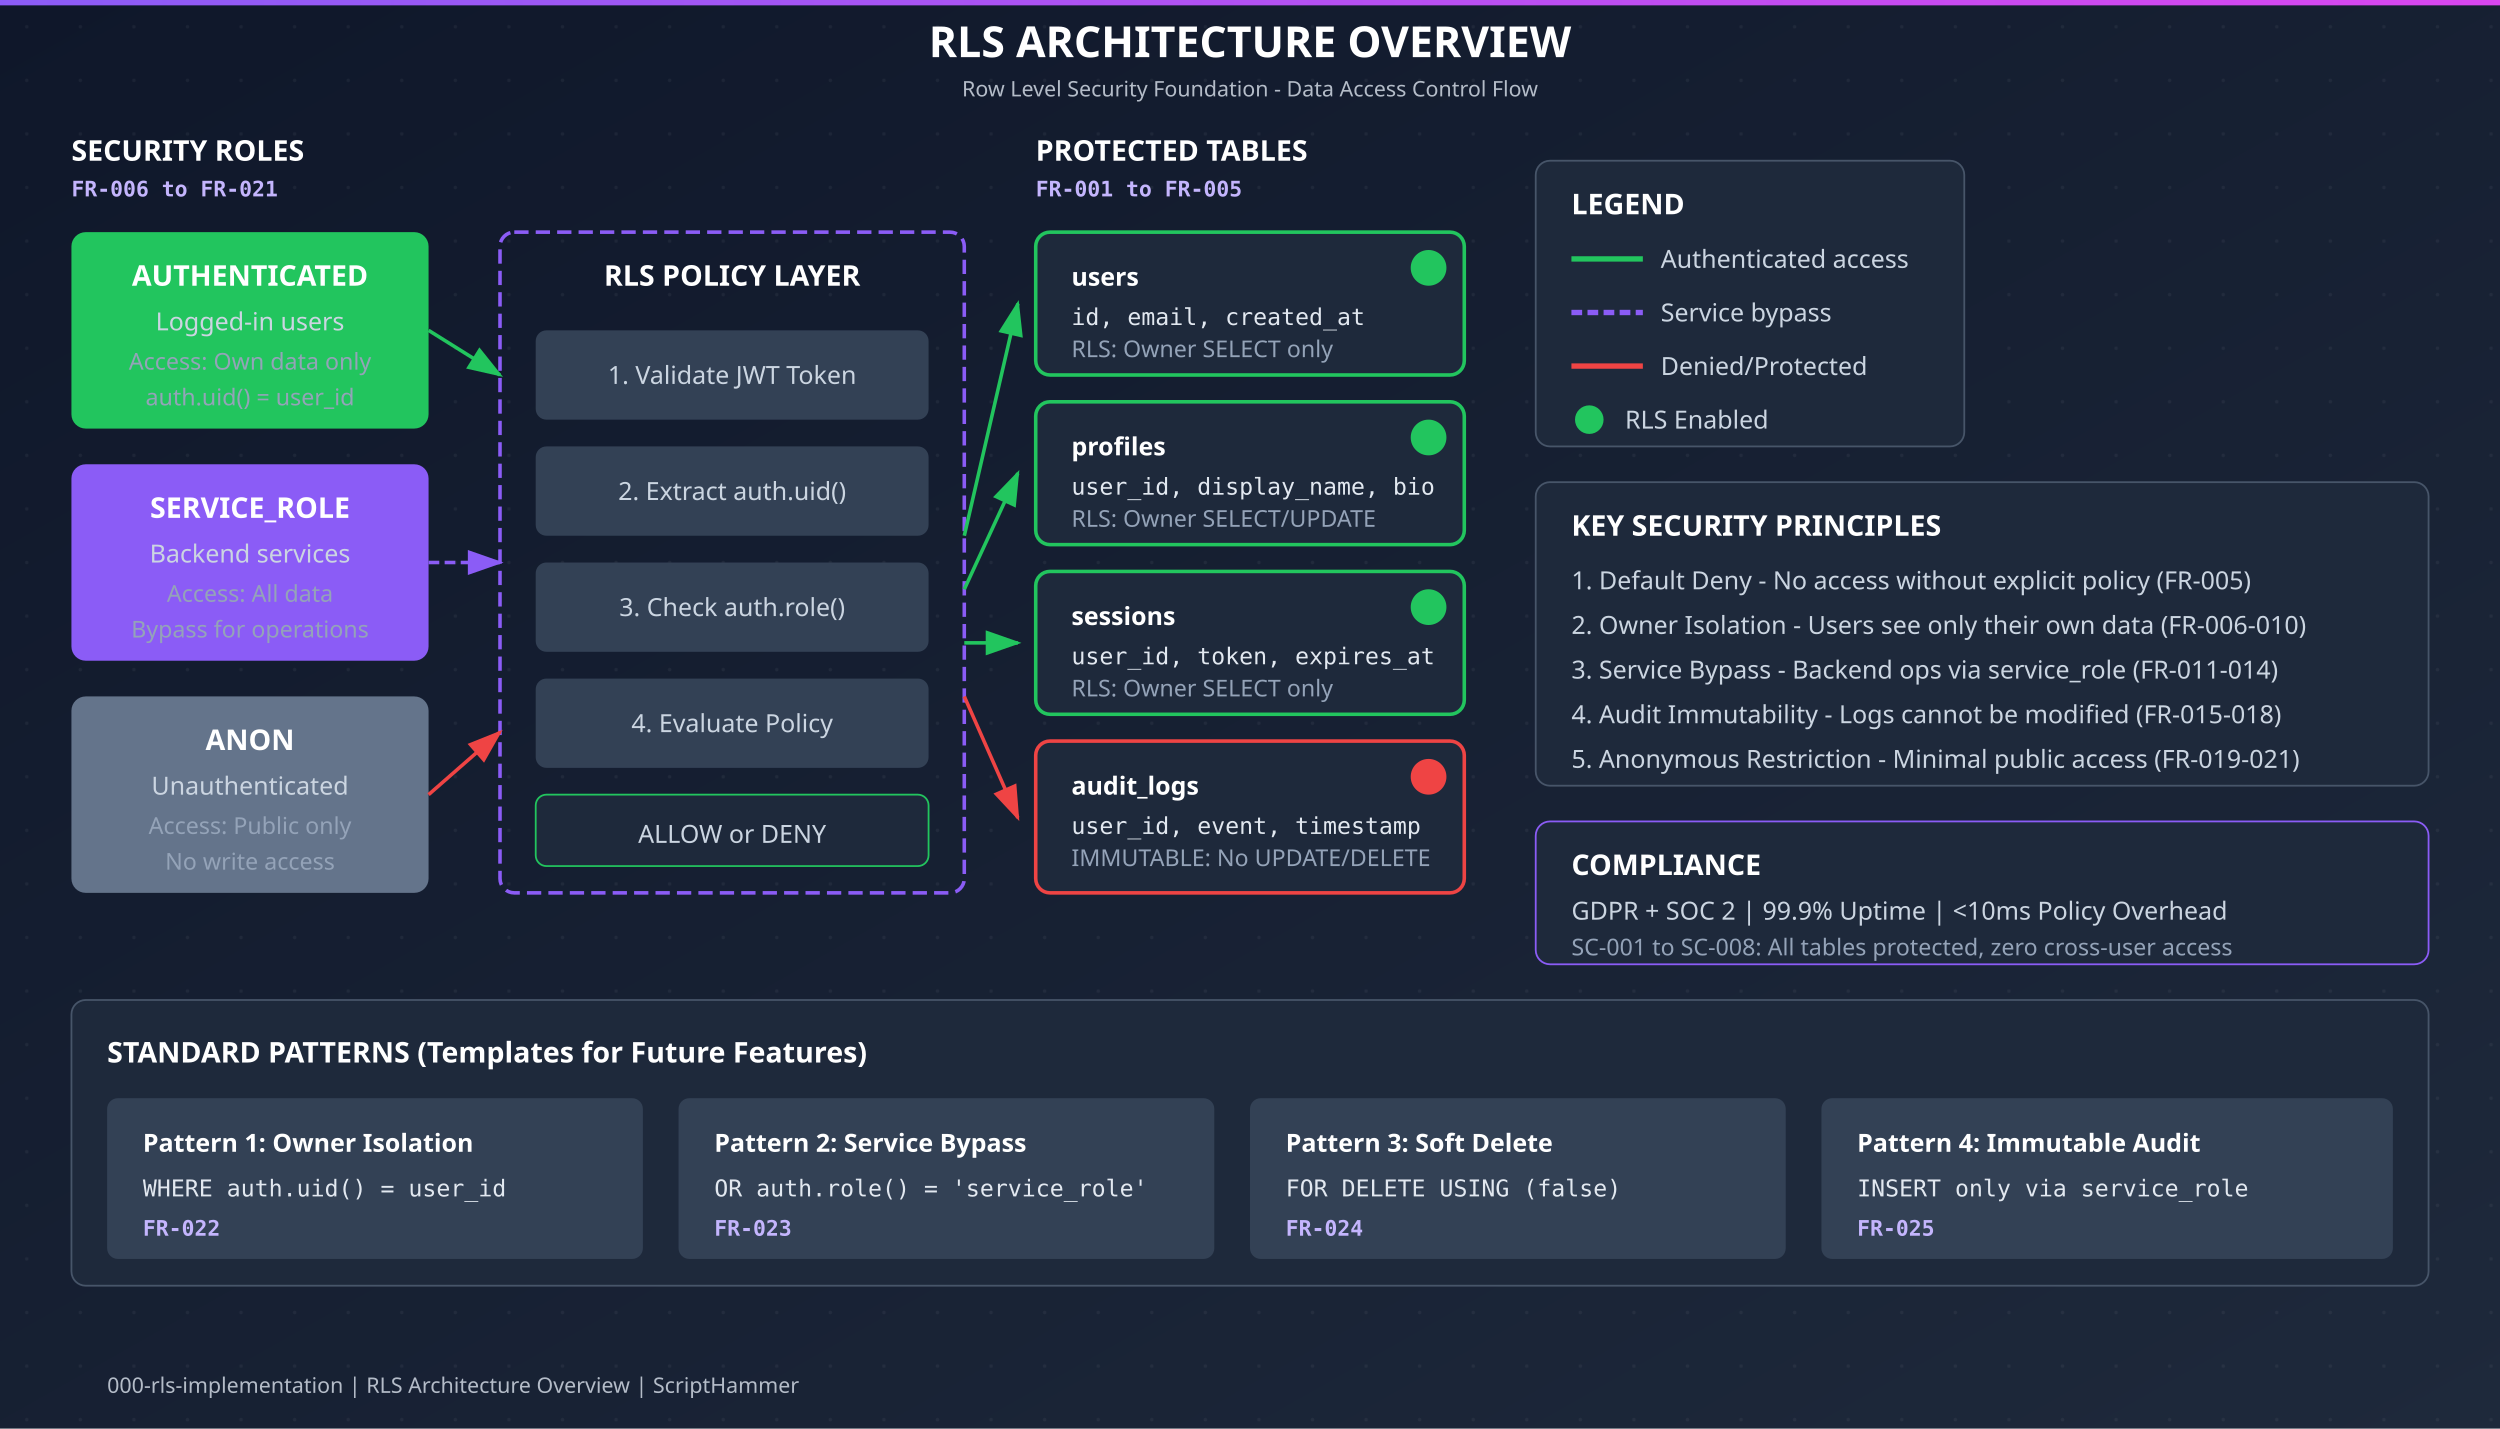
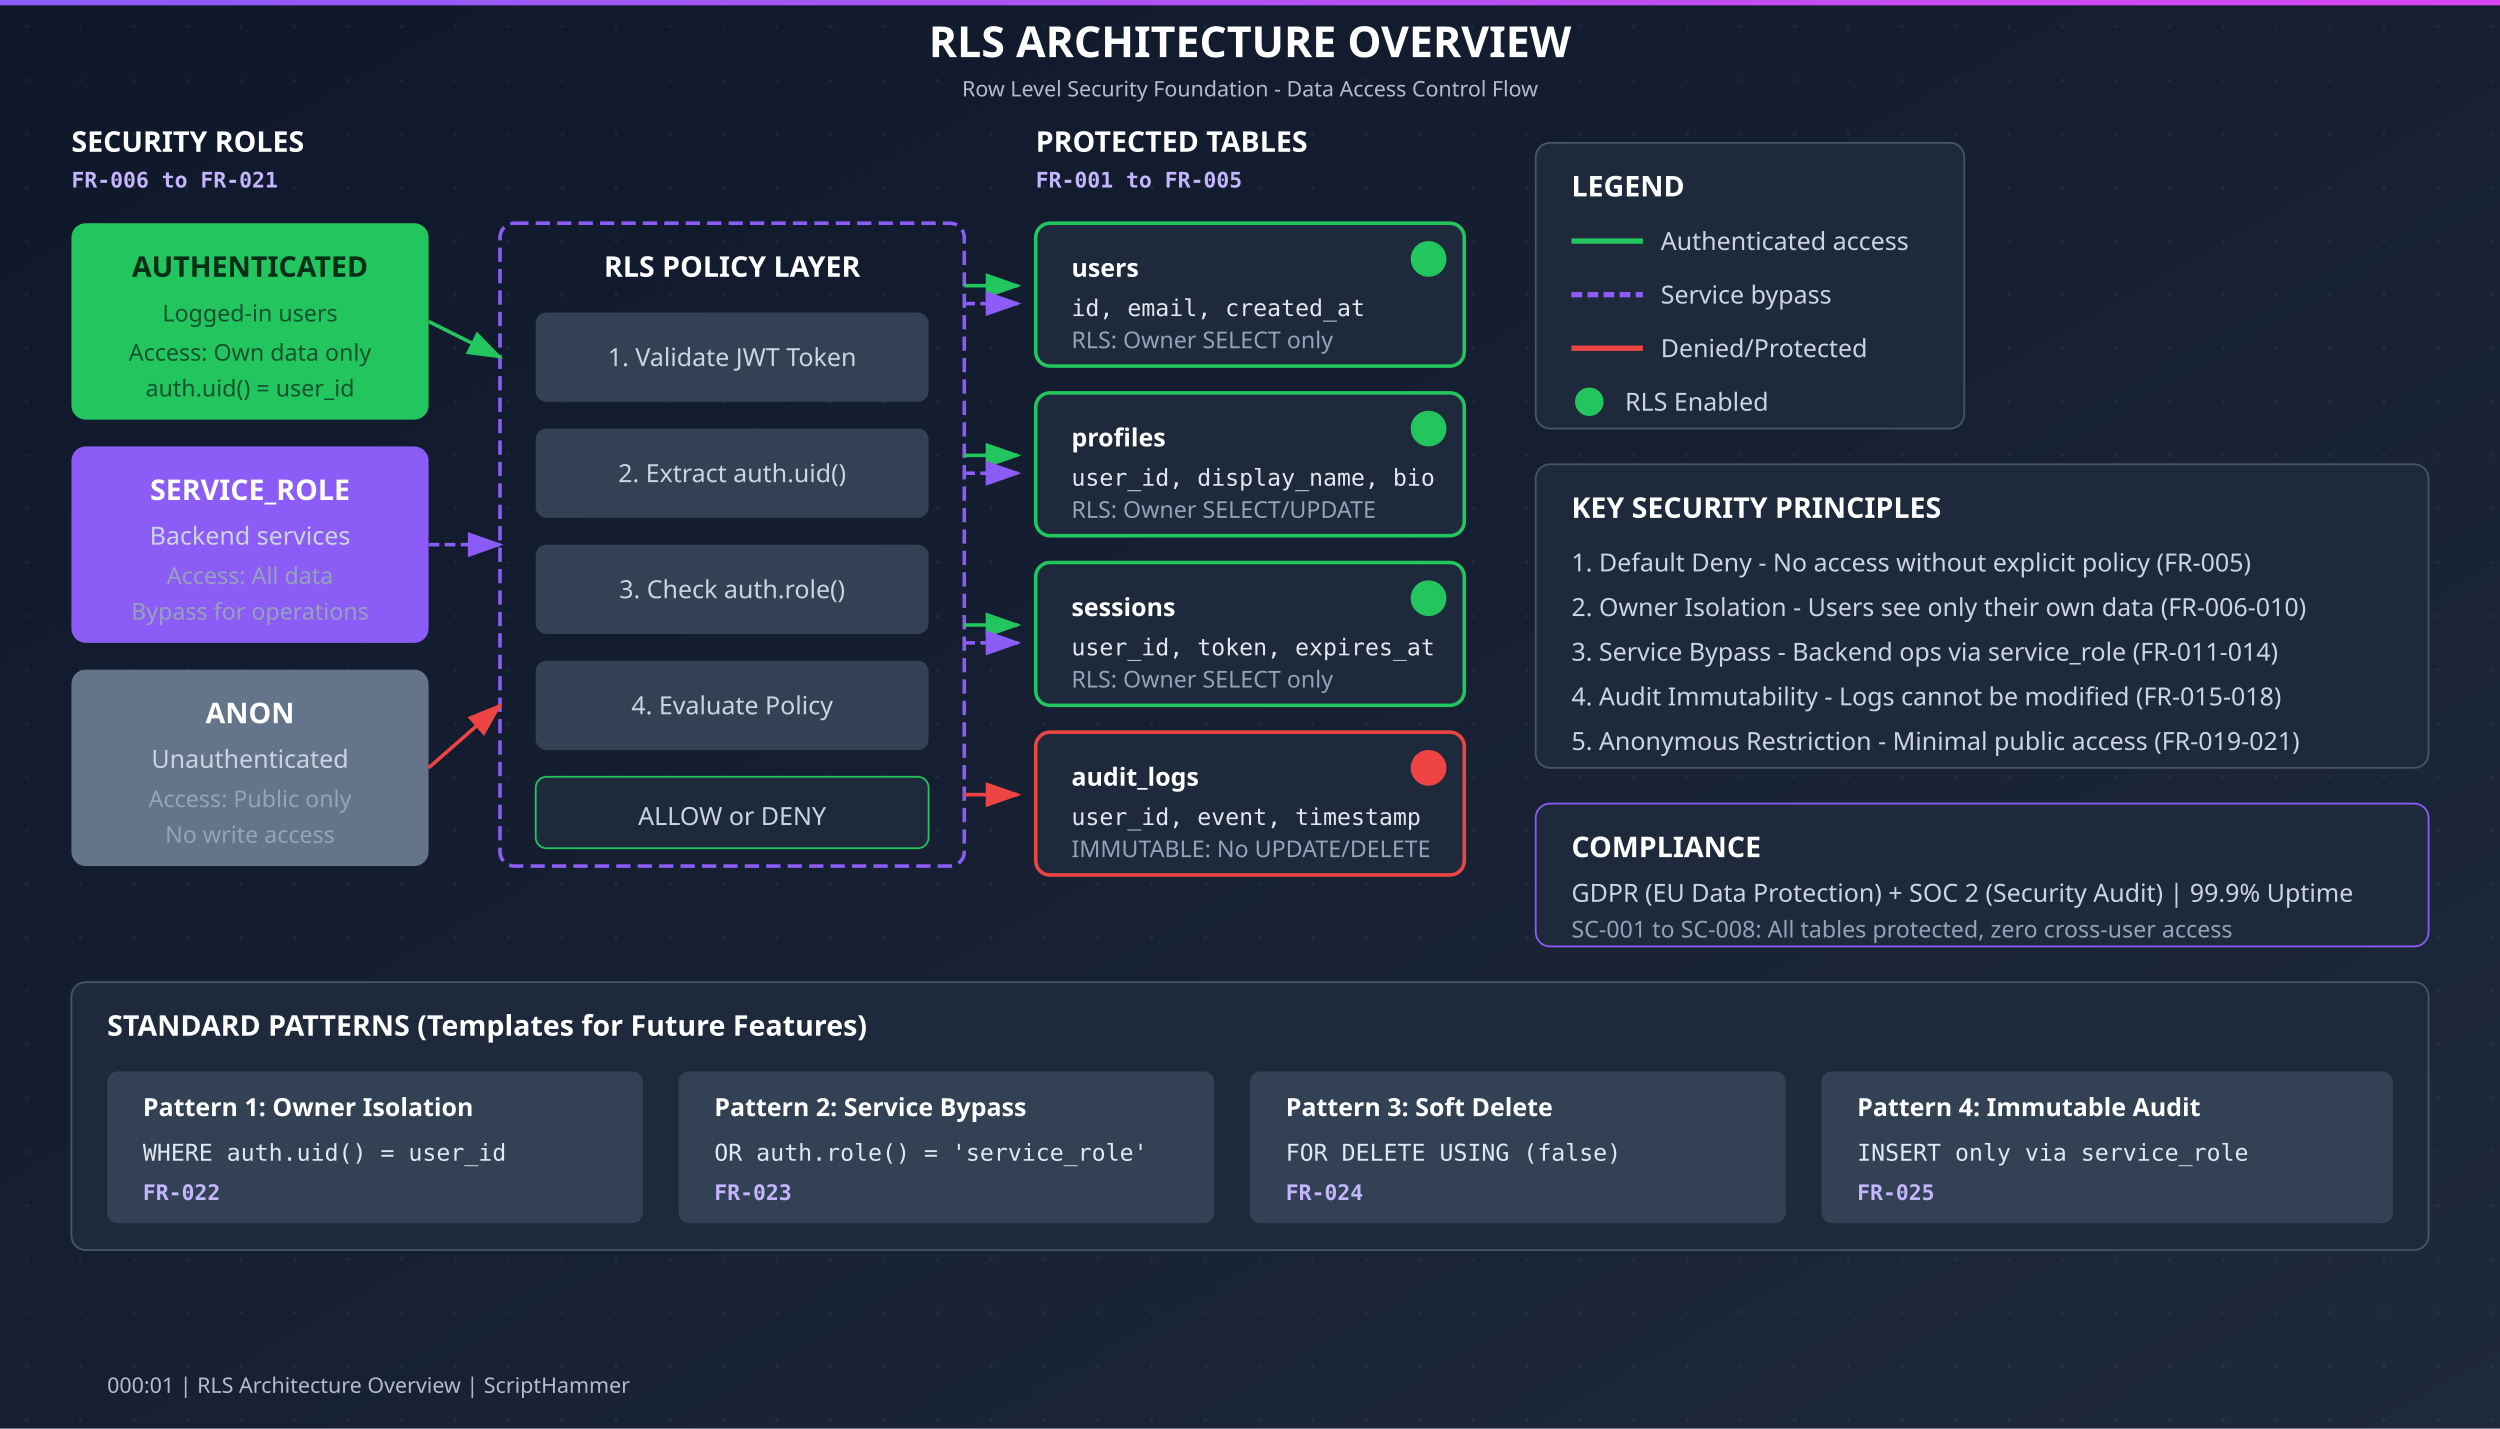
<svg xmlns="http://www.w3.org/2000/svg" viewBox="0 0 1400 800" width="1400" height="800">
  <defs>
    <linearGradient id="bgGrad" x1="0%" y1="0%" x2="100%" y2="100%">
      <stop offset="0%" style="stop-color:#0f172a" />
      <stop offset="100%" style="stop-color:#1e293b" />
    </linearGradient>
    <linearGradient id="accentGrad" x1="0%" y1="0%" x2="100%" y2="0%">
      <stop offset="0%" style="stop-color:#8b5cf6" />
      <stop offset="100%" style="stop-color:#d946ef" />
    </linearGradient>
    <marker id="arrowhead" markerWidth="10" markerHeight="7" refX="9" refY="3.5" orient="auto">
      <polygon points="0 0, 10 3.5, 0 7" fill="#22c55e" />
    </marker>
    <marker id="arrowhead-purple" markerWidth="10" markerHeight="7" refX="9" refY="3.5" orient="auto">
      <polygon points="0 0, 10 3.5, 0 7" fill="#8b5cf6" />
    </marker>
    <marker id="arrowhead-red" markerWidth="10" markerHeight="7" refX="9" refY="3.5" orient="auto">
      <polygon points="0 0, 10 3.5, 0 7" fill="#ef4444" />
    </marker>
    <style>
      /* Typography - MANDATORY SIZES - DO NOT REDUCE */
      .heading-lg { fill: #ffffff; font-family: system-ui, sans-serif; font-size: 24px; font-weight: bold; }
      .heading { fill: #ffffff; font-family: system-ui, sans-serif; font-size: 16px; font-weight: bold; }
      .heading-sm { fill: #ffffff; font-family: system-ui, sans-serif; font-size: 14px; font-weight: bold; }
      .text-md { fill: #cbd5e1; font-family: system-ui, sans-serif; font-size: 14px; }
      .text-sm { fill: #94a3b8; font-family: system-ui, sans-serif; font-size: 13px; }
      .text-muted { fill: #b4bcc8; font-family: system-ui, sans-serif; font-size: 12px; }
      .code { fill: #e2e8f0; font-family: monospace; font-size: 13px; }
      .annotation { fill: #c4b5fd; font-family: monospace; font-size: 12px; font-weight: bold; }
+       /* Dark text on green backgrounds - WCAG AA compliant */
+       .text-on-green { fill: #052e16; font-family: system-ui, sans-serif; font-weight: bold; }
+       .text-on-green-sm { fill: #14532d; font-family: system-ui, sans-serif; font-size: 13px; }
    </style>
  </defs>
  <rect width="1400" height="800" fill="url(#bgGrad)" />
  <g opacity="0.05">
    <pattern id="dots" width="30" height="30" patternUnits="userSpaceOnUse">
      <circle cx="15" cy="15" r="1" fill="#fff" />
    </pattern>
    <rect width="1400" height="800" fill="url(#dots)" />
  </g>
  <rect x="0" y="0" width="1400" height="3" fill="url(#accentGrad)" />
  <text x="700" y="32" text-anchor="middle" class="heading-lg">RLS ARCHITECTURE OVERVIEW</text>
  <text x="700" y="54" text-anchor="middle" class="text-muted">Row Level Security Foundation - Data Access Control Flow</text>
-   <text x="40" y="90" class="heading">SECURITY ROLES</text>
-   <text x="40" y="110" class="annotation">FR-006 to FR-021</text>
-   <rect x="40" y="130" width="200" height="110" rx="8" fill="#22c55e" />
-   <text x="140" y="160" text-anchor="middle" class="heading" fill="#ffffff">AUTHENTICATED</text>
-   <text x="140" y="185" text-anchor="middle" class="text-md" fill="#ffffff">Logged-in users</text>
-   <text x="140" y="207" text-anchor="middle" class="text-sm" fill="#dcfce7">Access: Own data only</text>
-   <text x="140" y="227" text-anchor="middle" class="text-sm" fill="#dcfce7">auth.uid() = user_id</text>
-   <rect x="40" y="260" width="200" height="110" rx="8" fill="#8b5cf6" />
-   <text x="140" y="290" text-anchor="middle" class="heading" fill="#ffffff">SERVICE_ROLE</text>
-   <text x="140" y="315" text-anchor="middle" class="text-md" fill="#ffffff">Backend services</text>
-   <text x="140" y="337" text-anchor="middle" class="text-sm" fill="#e9d5ff">Access: All data</text>
-   <text x="140" y="357" text-anchor="middle" class="text-sm" fill="#e9d5ff">Bypass for operations</text>
-   <rect x="40" y="390" width="200" height="110" rx="8" fill="#64748b" />
-   <text x="140" y="420" text-anchor="middle" class="heading" fill="#ffffff">ANON</text>
-   <text x="140" y="445" text-anchor="middle" class="text-md" fill="#ffffff">Unauthenticated</text>
-   <text x="140" y="467" text-anchor="middle" class="text-sm" fill="#cbd5e1">Access: Public only</text>
-   <text x="140" y="487" text-anchor="middle" class="text-sm" fill="#cbd5e1">No write access</text>
-   <rect x="280" y="130" width="260" height="370" rx="8" fill="none" stroke="#8b5cf6" stroke-width="2" stroke-dasharray="8,4" />
-   <text x="410" y="160" text-anchor="middle" class="heading">RLS POLICY LAYER</text>
-   <rect x="300" y="185" width="220" height="50" rx="6" fill="#334155" />
-   <text x="410" y="215" text-anchor="middle" class="text-md">1. Validate JWT Token</text>
-   <rect x="300" y="250" width="220" height="50" rx="6" fill="#334155" />
-   <text x="410" y="280" text-anchor="middle" class="text-md">2. Extract auth.uid()</text>
-   <rect x="300" y="315" width="220" height="50" rx="6" fill="#334155" />
-   <text x="410" y="345" text-anchor="middle" class="text-md">3. Check auth.role()</text>
-   <rect x="300" y="380" width="220" height="50" rx="6" fill="#334155" />
-   <text x="410" y="410" text-anchor="middle" class="text-md">4. Evaluate Policy</text>
-   <rect x="300" y="445" width="220" height="40" rx="6" fill="#1e293b" stroke="#22c55e" />
-   <text x="410" y="472" text-anchor="middle" class="text-md" fill="#22c55e">ALLOW or DENY</text>
-   <line x1="240" y1="185" x2="280" y2="210" stroke="#22c55e" stroke-width="2" marker-end="url(#arrowhead)" />
-   <line x1="240" y1="315" x2="280" y2="315" stroke="#8b5cf6" stroke-width="2" stroke-dasharray="6,3" marker-end="url(#arrowhead-purple)" />
-   <line x1="240" y1="445" x2="280" y2="410" stroke="#ef4444" stroke-width="2" marker-end="url(#arrowhead-red)" />
-   <text x="580" y="90" class="heading">PROTECTED TABLES</text>
-   <text x="580" y="110" class="annotation">FR-001 to FR-005</text>
-   <rect x="580" y="130" width="240" height="80" rx="8" fill="#1e293b" stroke="#22c55e" stroke-width="2" />
-   <circle cx="800" cy="150" r="10" fill="#22c55e" />
-   <text x="600" y="160" class="heading-sm">users</text>
-   <text x="600" y="182" class="code">id, email, created_at</text>
-   <text x="600" y="200" class="text-sm">RLS: Owner SELECT only</text>
-   <rect x="580" y="225" width="240" height="80" rx="8" fill="#1e293b" stroke="#22c55e" stroke-width="2" />
-   <circle cx="800" cy="245" r="10" fill="#22c55e" />
-   <text x="600" y="255" class="heading-sm">profiles</text>
-   <text x="600" y="277" class="code">user_id, display_name, bio</text>
-   <text x="600" y="295" class="text-sm">RLS: Owner SELECT/UPDATE</text>
-   <rect x="580" y="320" width="240" height="80" rx="8" fill="#1e293b" stroke="#22c55e" stroke-width="2" />
-   <circle cx="800" cy="340" r="10" fill="#22c55e" />
-   <text x="600" y="350" class="heading-sm">sessions</text>
-   <text x="600" y="372" class="code">user_id, token, expires_at</text>
-   <text x="600" y="390" class="text-sm">RLS: Owner SELECT only</text>
-   <rect x="580" y="415" width="240" height="85" rx="8" fill="#1e293b" stroke="#ef4444" stroke-width="2" />
-   <circle cx="800" cy="435" r="10" fill="#ef4444" />
-   <text x="600" y="445" class="heading-sm" fill="#fca5a5">audit_logs</text>
-   <text x="600" y="467" class="code">user_id, event, timestamp</text>
-   <text x="600" y="485" class="text-sm" fill="#fca5a5">IMMUTABLE: No UPDATE/DELETE</text>
-   <line x1="540" y1="300" x2="570" y2="170" stroke="#22c55e" stroke-width="2" marker-end="url(#arrowhead)" />
-   <line x1="540" y1="330" x2="570" y2="265" stroke="#22c55e" stroke-width="2" marker-end="url(#arrowhead)" />
-   <line x1="540" y1="360" x2="570" y2="360" stroke="#22c55e" stroke-width="2" marker-end="url(#arrowhead)" />
-   <line x1="540" y1="390" x2="570" y2="458" stroke="#ef4444" stroke-width="2" marker-end="url(#arrowhead-red)" />
-   <rect x="860" y="90" width="240" height="160" rx="8" fill="#1e293b" stroke="#475569" />
-   <text x="880" y="120" class="heading">LEGEND</text>
-   <line x1="880" y1="145" x2="920" y2="145" stroke="#22c55e" stroke-width="3" />
-   <text x="930" y="150" class="text-md">Authenticated access</text>
-   <line x1="880" y1="175" x2="920" y2="175" stroke="#8b5cf6" stroke-width="3" stroke-dasharray="6,3" />
-   <text x="930" y="180" class="text-md">Service bypass</text>
-   <line x1="880" y1="205" x2="920" y2="205" stroke="#ef4444" stroke-width="3" />
-   <text x="930" y="210" class="text-md">Denied/Protected</text>
-   <circle cx="890" cy="235" r="8" fill="#22c55e" />
-   <text x="910" y="240" class="text-md">RLS Enabled</text>
-   <rect x="860" y="270" width="500" height="170" rx="8" fill="#1e293b" stroke="#475569" />
-   <text x="880" y="300" class="heading">KEY SECURITY PRINCIPLES</text>
-   <text x="880" y="330" class="text-md">1. Default Deny - No access without explicit policy (FR-005)</text>
-   <text x="880" y="355" class="text-md">2. Owner Isolation - Users see only their own data (FR-006-010)</text>
-   <text x="880" y="380" class="text-md">3. Service Bypass - Backend ops via service_role (FR-011-014)</text>
-   <text x="880" y="405" class="text-md">4. Audit Immutability - Logs cannot be modified (FR-015-018)</text>
-   <text x="880" y="430" class="text-md">5. Anonymous Restriction - Minimal public access (FR-019-021)</text>
-   <rect x="860" y="460" width="500" height="80" rx="8" fill="#1e293b" stroke="#8b5cf6" />
-   <text x="880" y="490" class="heading" fill="#c4b5fd">COMPLIANCE</text>
-   <text x="880" y="515" class="text-md">GDPR + SOC 2 | 99.9% Uptime | &lt;10ms Policy Overhead</text>
-   <text x="880" y="535" class="text-sm">SC-001 to SC-008: All tables protected, zero cross-user access</text>
-   <rect x="40" y="560" width="1320" height="160" rx="8" fill="#1e293b" stroke="#475569" />
-   <text x="60" y="595" class="heading">STANDARD PATTERNS (Templates for Future Features)</text>
-   <rect x="60" y="615" width="300" height="90" rx="6" fill="#334155" />
-   <text x="80" y="645" class="heading-sm" fill="#22c55e">Pattern 1: Owner Isolation</text>
-   <text x="80" y="670" class="code">WHERE auth.uid() = user_id</text>
-   <text x="80" y="692" class="annotation">FR-022</text>
-   <rect x="380" y="615" width="300" height="90" rx="6" fill="#334155" />
-   <text x="400" y="645" class="heading-sm" fill="#8b5cf6">Pattern 2: Service Bypass</text>
-   <text x="400" y="670" class="code">OR auth.role() = 'service_role'</text>
-   <text x="400" y="692" class="annotation">FR-023</text>
-   <rect x="700" y="615" width="300" height="90" rx="6" fill="#334155" />
-   <text x="720" y="645" class="heading-sm" fill="#f59e0b">Pattern 3: Soft Delete</text>
-   <text x="720" y="670" class="code">FOR DELETE USING (false)</text>
-   <text x="720" y="692" class="annotation">FR-024</text>
-   <rect x="1020" y="615" width="320" height="90" rx="6" fill="#334155" />
-   <text x="1040" y="645" class="heading-sm" fill="#ef4444">Pattern 4: Immutable Audit</text>
-   <text x="1040" y="670" class="code">INSERT only via service_role</text>
-   <text x="1040" y="692" class="annotation">FR-025</text>
-   <text x="60" y="780" text-anchor="start" class="text-muted">000-rls-implementation | RLS Architecture Overview | ScriptHammer</text>
+   <text x="40" y="85" class="heading">SECURITY ROLES</text>
+   <text x="40" y="105" class="annotation">FR-006 to FR-021</text>
+   <rect x="40" y="125" width="200" height="110" rx="8" fill="#22c55e" />
+   <text x="140" y="155" text-anchor="middle" class="text-on-green" style="font-size:16px">AUTHENTICATED</text>
+   <text x="140" y="180" text-anchor="middle" class="text-on-green-sm">Logged-in users</text>
+   <text x="140" y="202" text-anchor="middle" class="text-on-green-sm">Access: Own data only</text>
+   <text x="140" y="222" text-anchor="middle" class="text-on-green-sm">auth.uid() = user_id</text>
+   <rect x="40" y="250" width="200" height="110" rx="8" fill="#8b5cf6" />
+   <text x="140" y="280" text-anchor="middle" class="heading" fill="#ffffff">SERVICE_ROLE</text>
+   <text x="140" y="305" text-anchor="middle" class="text-md" fill="#ffffff">Backend services</text>
+   <text x="140" y="327" text-anchor="middle" class="text-sm" fill="#e9d5ff">Access: All data</text>
+   <text x="140" y="347" text-anchor="middle" class="text-sm" fill="#e9d5ff">Bypass for operations</text>
+   <rect x="40" y="375" width="200" height="110" rx="8" fill="#64748b" />
+   <text x="140" y="405" text-anchor="middle" class="heading" fill="#ffffff">ANON</text>
+   <text x="140" y="430" text-anchor="middle" class="text-md" fill="#ffffff">Unauthenticated</text>
+   <text x="140" y="452" text-anchor="middle" class="text-sm" fill="#cbd5e1">Access: Public only</text>
+   <text x="140" y="472" text-anchor="middle" class="text-sm" fill="#cbd5e1">No write access</text>
+   <rect x="280" y="125" width="260" height="360" rx="8" fill="none" stroke="#8b5cf6" stroke-width="2" stroke-dasharray="8,4" />
+   <text x="410" y="155" text-anchor="middle" class="heading">RLS POLICY LAYER</text>
+   <rect x="300" y="175" width="220" height="50" rx="6" fill="#334155" />
+   <text x="410" y="205" text-anchor="middle" class="text-md">1. Validate JWT Token</text>
+   <rect x="300" y="240" width="220" height="50" rx="6" fill="#334155" />
+   <text x="410" y="270" text-anchor="middle" class="text-md">2. Extract auth.uid()</text>
+   <rect x="300" y="305" width="220" height="50" rx="6" fill="#334155" />
+   <text x="410" y="335" text-anchor="middle" class="text-md">3. Check auth.role()</text>
+   <rect x="300" y="370" width="220" height="50" rx="6" fill="#334155" />
+   <text x="410" y="400" text-anchor="middle" class="text-md">4. Evaluate Policy</text>
+   <rect x="300" y="435" width="220" height="40" rx="6" fill="#1e293b" stroke="#22c55e" />
+   <text x="410" y="462" text-anchor="middle" class="text-md" fill="#22c55e">ALLOW or DENY</text>
+   <line x1="240" y1="180" x2="280" y2="200" stroke="#22c55e" stroke-width="2" marker-end="url(#arrowhead)" />
+   <line x1="240" y1="305" x2="280" y2="305" stroke="#8b5cf6" stroke-width="2" stroke-dasharray="6,3" marker-end="url(#arrowhead-purple)" />
+   <line x1="240" y1="430" x2="280" y2="395" stroke="#ef4444" stroke-width="2" marker-end="url(#arrowhead-red)" />
+   <text x="580" y="85" class="heading">PROTECTED TABLES</text>
+   <text x="580" y="105" class="annotation">FR-001 to FR-005</text>
+   <rect x="580" y="125" width="240" height="80" rx="8" fill="#1e293b" stroke="#22c55e" stroke-width="2" />
+   <circle cx="800" cy="145" r="10" fill="#22c55e" />
+   <text x="600" y="155" class="heading-sm">users</text>
+   <text x="600" y="177" class="code">id, email, created_at</text>
+   <text x="600" y="195" class="text-sm">RLS: Owner SELECT only</text>
+   <rect x="580" y="220" width="240" height="80" rx="8" fill="#1e293b" stroke="#22c55e" stroke-width="2" />
+   <circle cx="800" cy="240" r="10" fill="#22c55e" />
+   <text x="600" y="250" class="heading-sm">profiles</text>
+   <text x="600" y="272" class="code">user_id, display_name, bio</text>
+   <text x="600" y="290" class="text-sm">RLS: Owner SELECT/UPDATE</text>
+   <rect x="580" y="315" width="240" height="80" rx="8" fill="#1e293b" stroke="#22c55e" stroke-width="2" />
+   <circle cx="800" cy="335" r="10" fill="#22c55e" />
+   <text x="600" y="345" class="heading-sm">sessions</text>
+   <text x="600" y="367" class="code">user_id, token, expires_at</text>
+   <text x="600" y="385" class="text-sm">RLS: Owner SELECT only</text>
+   <rect x="580" y="410" width="240" height="80" rx="8" fill="#1e293b" stroke="#ef4444" stroke-width="2" />
+   <circle cx="800" cy="430" r="10" fill="#ef4444" />
+   <text x="600" y="440" class="heading-sm" fill="#fca5a5">audit_logs</text>
+   <text x="600" y="462" class="code">user_id, event, timestamp</text>
+   <text x="600" y="480" class="text-sm" fill="#fca5a5">IMMUTABLE: No UPDATE/DELETE</text>
+   <line x1="540" y1="160" x2="570" y2="160" stroke="#22c55e" stroke-width="2" marker-end="url(#arrowhead)" />
+   <line x1="540" y1="255" x2="570" y2="255" stroke="#22c55e" stroke-width="2" marker-end="url(#arrowhead)" />
+   <line x1="540" y1="350" x2="570" y2="350" stroke="#22c55e" stroke-width="2" marker-end="url(#arrowhead)" />
+   <line x1="540" y1="445" x2="570" y2="445" stroke="#ef4444" stroke-width="2" marker-end="url(#arrowhead-red)" />
+   <line x1="540" y1="170" x2="570" y2="170" stroke="#8b5cf6" stroke-width="2" stroke-dasharray="6,3" marker-end="url(#arrowhead-purple)" />
+   <line x1="540" y1="265" x2="570" y2="265" stroke="#8b5cf6" stroke-width="2" stroke-dasharray="6,3" marker-end="url(#arrowhead-purple)" />
+   <line x1="540" y1="360" x2="570" y2="360" stroke="#8b5cf6" stroke-width="2" stroke-dasharray="6,3" marker-end="url(#arrowhead-purple)" />
+   <rect x="860" y="80" width="240" height="160" rx="8" fill="#1e293b" stroke="#475569" />
+   <text x="880" y="110" class="heading">LEGEND</text>
+   <line x1="880" y1="135" x2="920" y2="135" stroke="#22c55e" stroke-width="3" />
+   <text x="930" y="140" class="text-md">Authenticated access</text>
+   <line x1="880" y1="165" x2="920" y2="165" stroke="#8b5cf6" stroke-width="3" stroke-dasharray="6,3" />
+   <text x="930" y="170" class="text-md">Service bypass</text>
+   <line x1="880" y1="195" x2="920" y2="195" stroke="#ef4444" stroke-width="3" />
+   <text x="930" y="200" class="text-md">Denied/Protected</text>
+   <circle cx="890" cy="225" r="8" fill="#22c55e" />
+   <text x="910" y="230" class="text-md">RLS Enabled</text>
+   <rect x="860" y="260" width="500" height="170" rx="8" fill="#1e293b" stroke="#475569" />
+   <text x="880" y="290" class="heading">KEY SECURITY PRINCIPLES</text>
+   <text x="880" y="320" class="text-md">1. Default Deny - No access without explicit policy (FR-005)</text>
+   <text x="880" y="345" class="text-md">2. Owner Isolation - Users see only their own data (FR-006-010)</text>
+   <text x="880" y="370" class="text-md">3. Service Bypass - Backend ops via service_role (FR-011-014)</text>
+   <text x="880" y="395" class="text-md">4. Audit Immutability - Logs cannot be modified (FR-015-018)</text>
+   <text x="880" y="420" class="text-md">5. Anonymous Restriction - Minimal public access (FR-019-021)</text>
+   <rect x="860" y="450" width="500" height="80" rx="8" fill="#1e293b" stroke="#8b5cf6" />
+   <text x="880" y="480" class="heading" fill="#c4b5fd">COMPLIANCE</text>
+   <text x="880" y="505" class="text-md">GDPR (EU Data Protection) + SOC 2 (Security Audit) | 99.9% Uptime</text>
+   <text x="880" y="525" class="text-sm">SC-001 to SC-008: All tables protected, zero cross-user access</text>
+   <rect x="40" y="550" width="1320" height="150" rx="8" fill="#1e293b" stroke="#475569" />
+   <text x="60" y="580" class="heading">STANDARD PATTERNS (Templates for Future Features)</text>
+   <rect x="60" y="600" width="300" height="85" rx="6" fill="#334155" />
+   <text x="80" y="625" class="heading-sm" fill="#22c55e">Pattern 1: Owner Isolation</text>
+   <text x="80" y="650" class="code">WHERE auth.uid() = user_id</text>
+   <text x="80" y="672" class="annotation">FR-022</text>
+   <rect x="380" y="600" width="300" height="85" rx="6" fill="#334155" />
+   <text x="400" y="625" class="heading-sm" fill="#8b5cf6">Pattern 2: Service Bypass</text>
+   <text x="400" y="650" class="code">OR auth.role() = 'service_role'</text>
+   <text x="400" y="672" class="annotation">FR-023</text>
+   <rect x="700" y="600" width="300" height="85" rx="6" fill="#334155" />
+   <text x="720" y="625" class="heading-sm" fill="#f59e0b">Pattern 3: Soft Delete</text>
+   <text x="720" y="650" class="code">FOR DELETE USING (false)</text>
+   <text x="720" y="672" class="annotation">FR-024</text>
+   <rect x="1020" y="600" width="320" height="85" rx="6" fill="#334155" />
+   <text x="1040" y="625" class="heading-sm" fill="#ef4444">Pattern 4: Immutable Audit</text>
+   <text x="1040" y="650" class="code">INSERT only via service_role</text>
+   <text x="1040" y="672" class="annotation">FR-025</text>
+   <text x="60" y="780" text-anchor="start" class="text-muted">000:01 | RLS Architecture Overview | ScriptHammer</text>
</svg>
